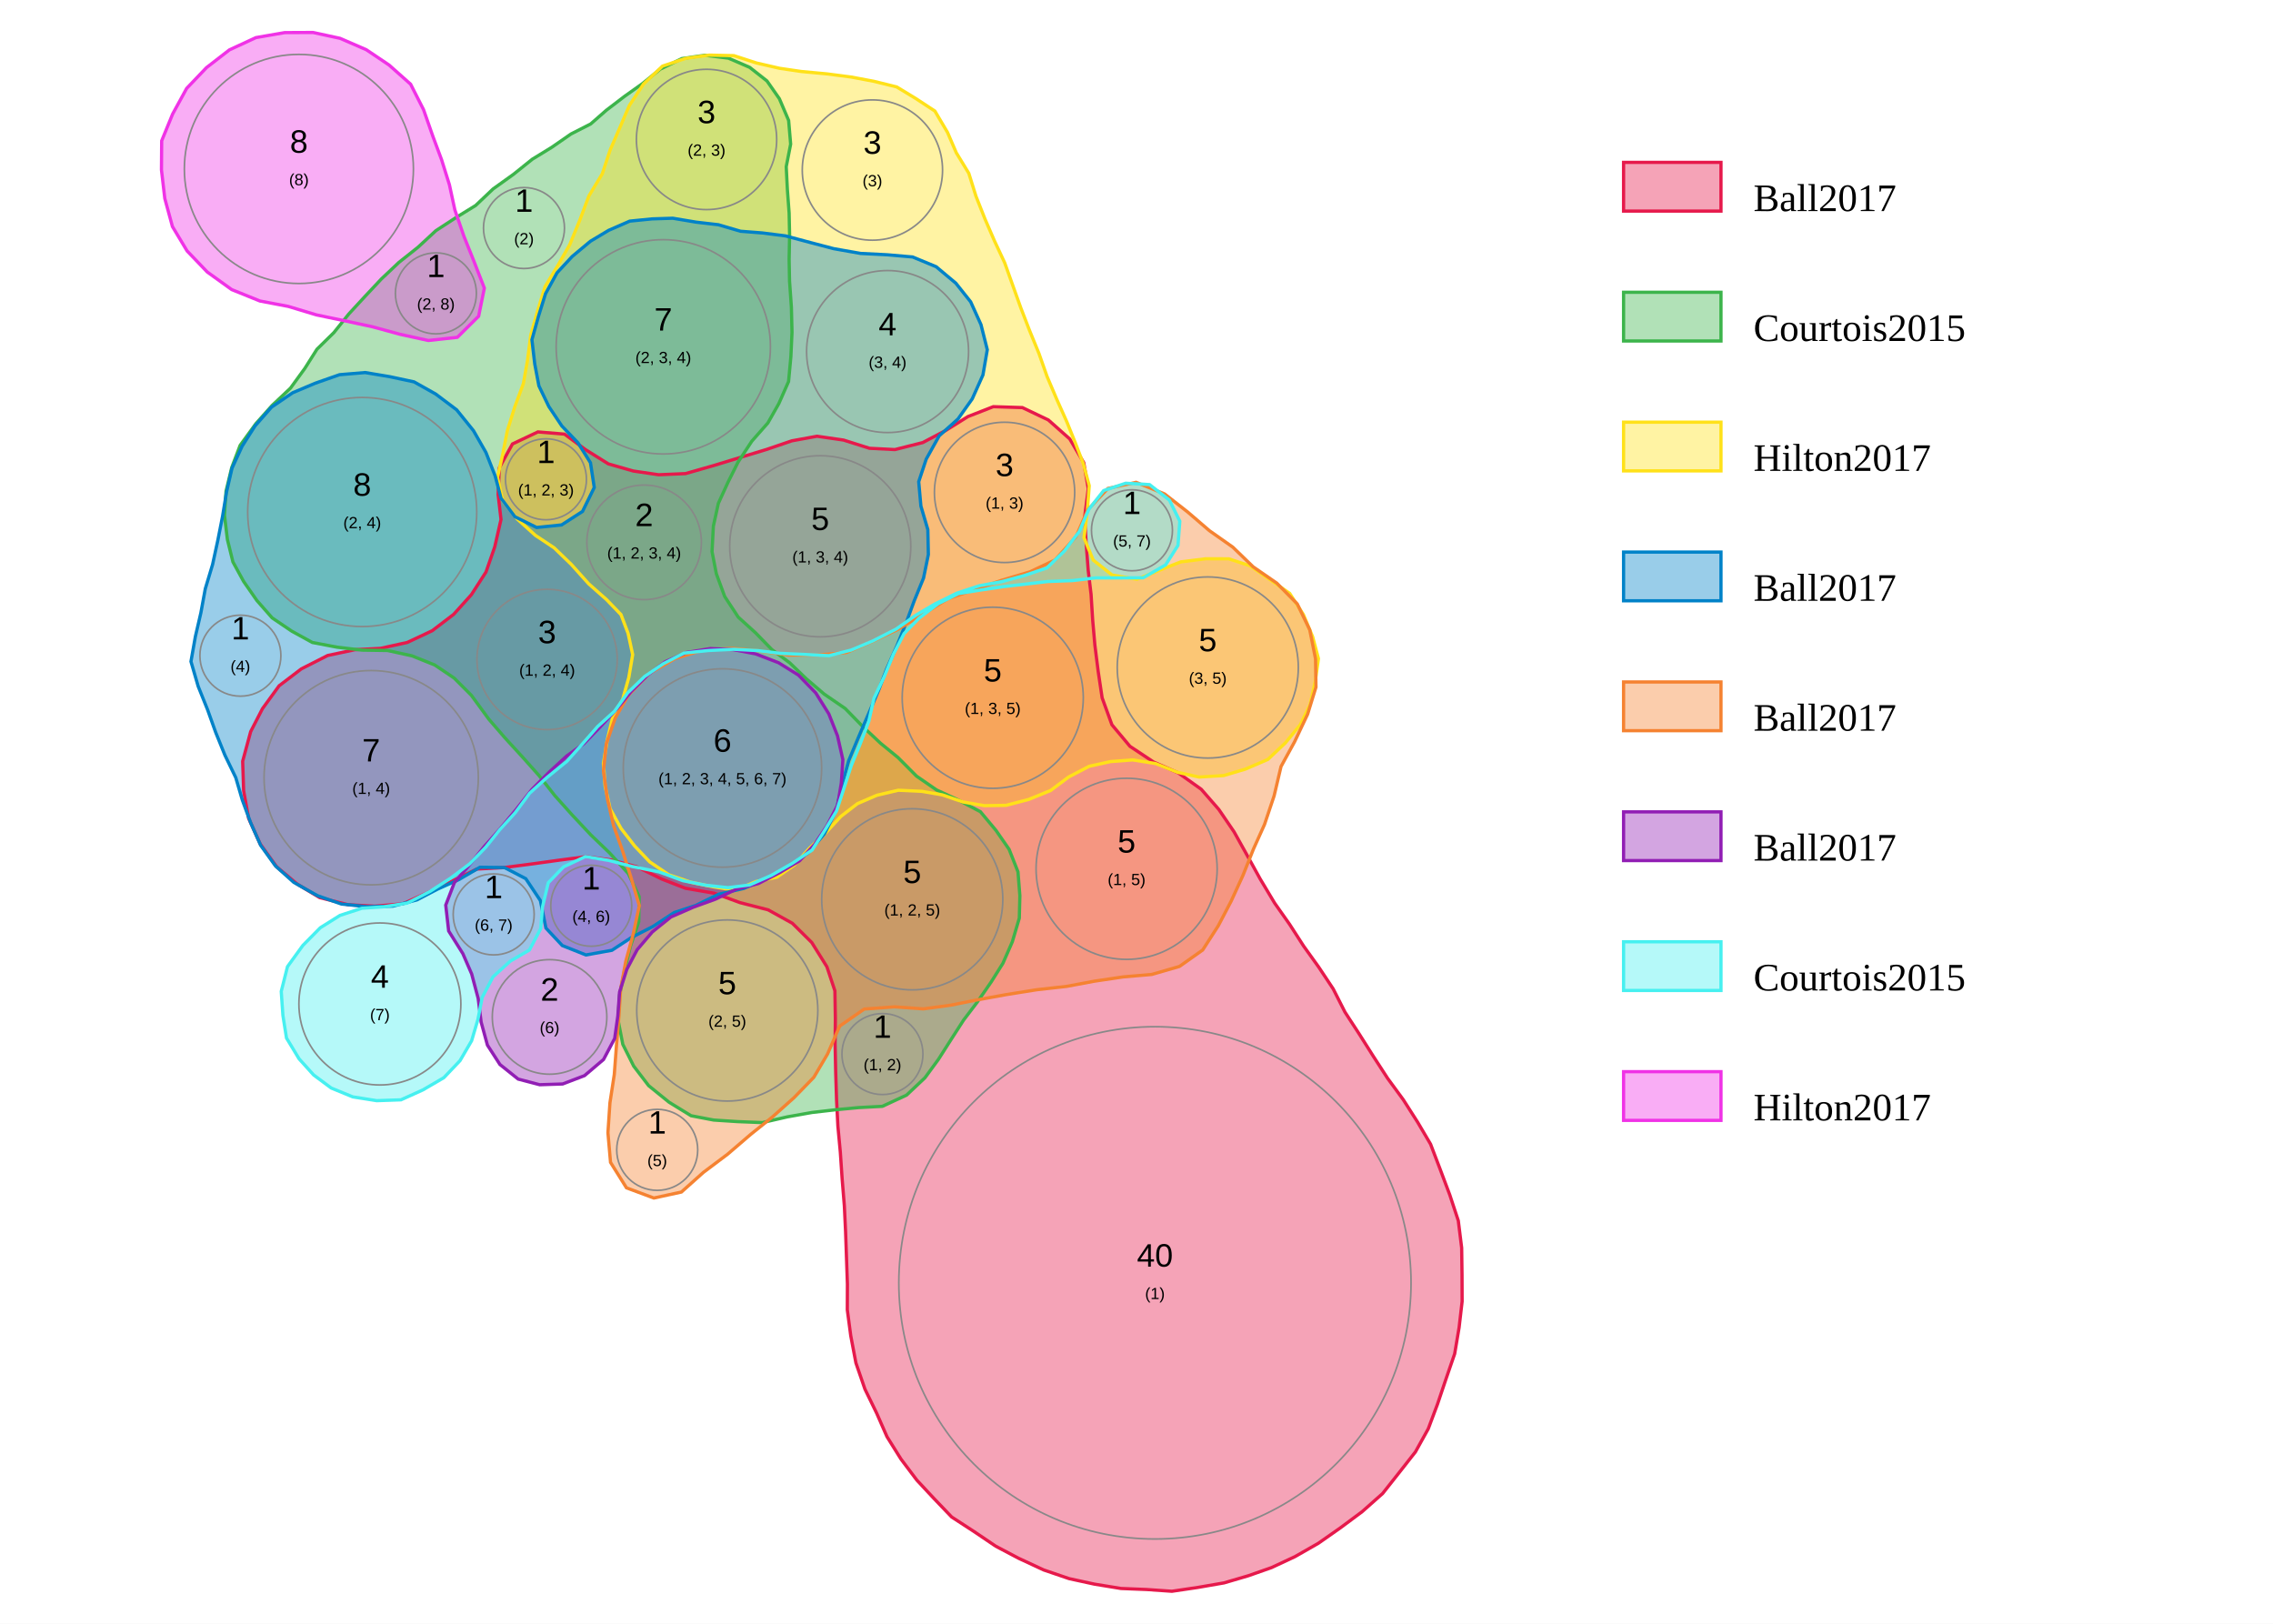
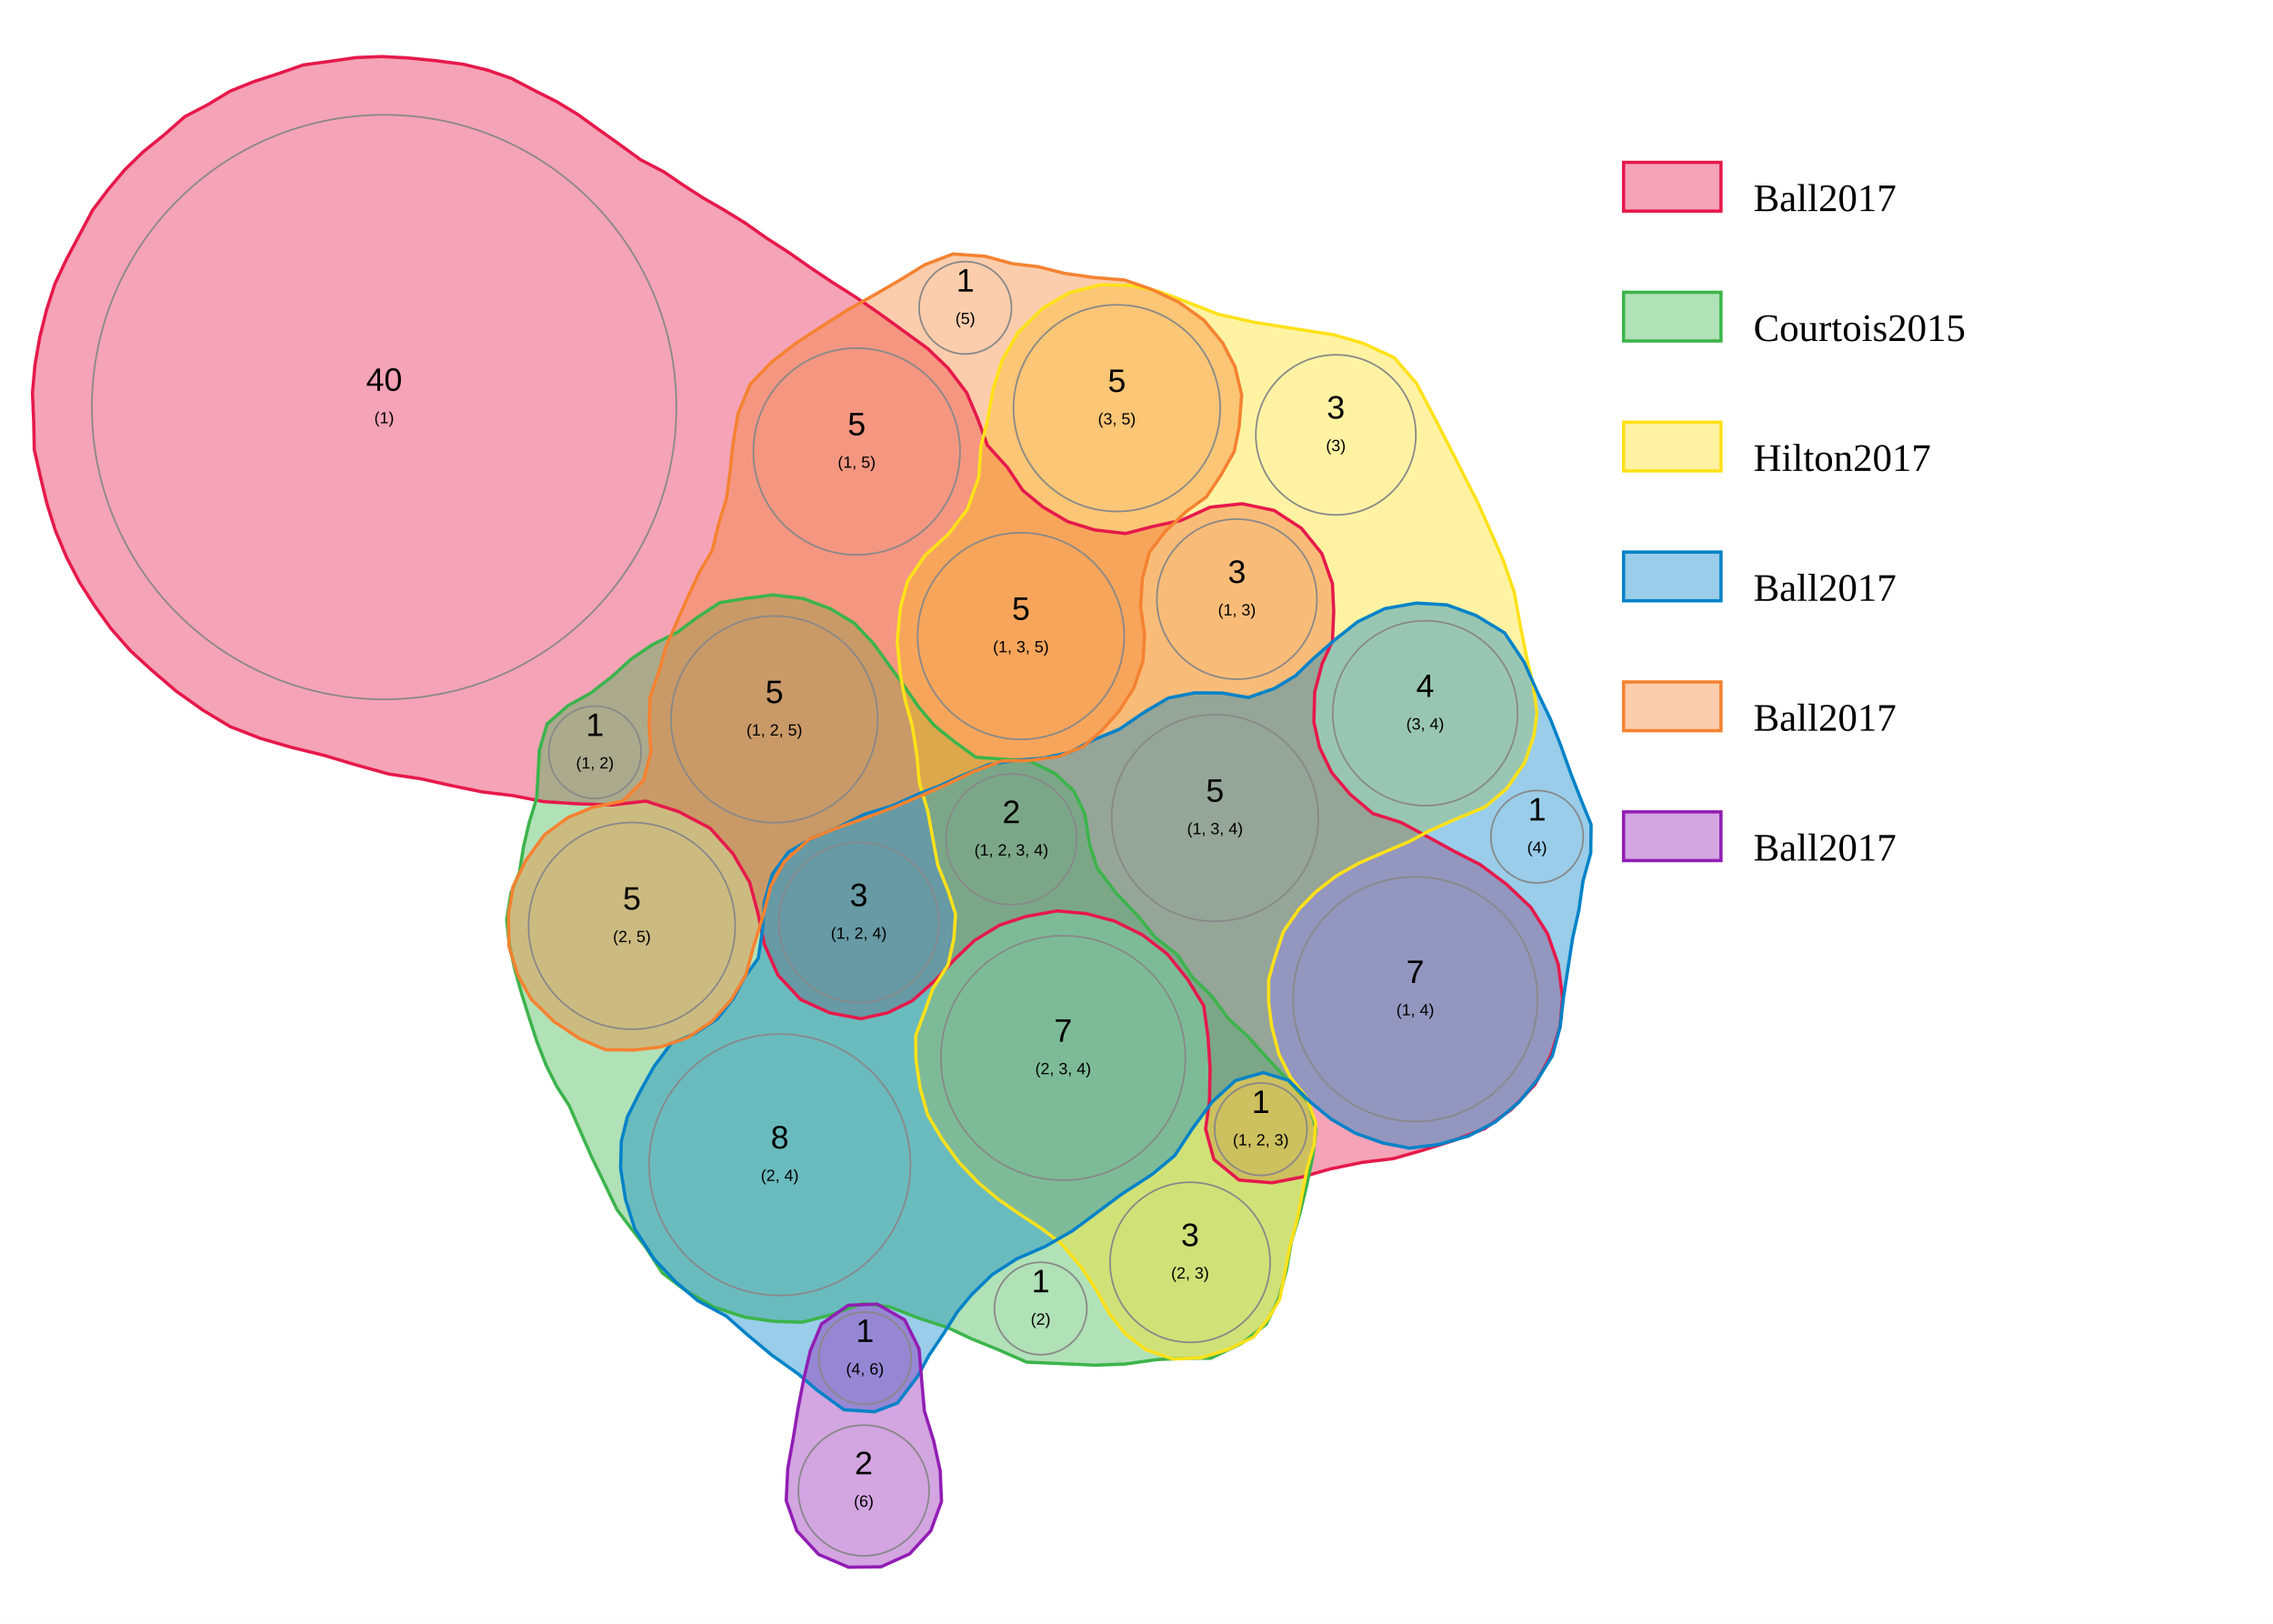
<svg xmlns="http://www.w3.org/2000/svg" xmlns:xlink="http://www.w3.org/1999/xlink" width="700" height="500">
  <defs>
    <style type="text/css">
  .borderLine {
	   stroke: none;
	   fill-opacity: 0.4;
  }
  .outLine {
	   stroke-width: 1;
	   fill: none;
  }
  .circle {
	   stroke: #888888;
	   stroke-width: 0.5;
	   fill: none;
    pointer-events: all;
  }
  .spcircle {
	   stroke: #FF2222;
	   stroke-width: 1;
	   fill: none;
    pointer-events: all;
  }
  .tLabel {
	   font-family: Arial;
    pointer-events: none;
	   font-size: 14px;
	   text-anchor: middle;
	   alignment-baseline: central;
  }
  .nLabel {
	   font-family: Arial;
    pointer-events: none;
	   font-size: 10px;
	   text-anchor: middle;
	   alignment-baseline: central;
  }
  .belong {
	   font-family: Arial;
    pointer-events: none;
	   font-size: 5px;
	   text-anchor: middle;
	   alignment-baseline: central;
  }
  .p0{
    stroke: none;
    fill: #e6194b;
  }
  .q0{
    fill: none;
    stroke: #e6194b;
  }
  .p1{
    stroke: none;
    fill: #3cb44b;
  }
  .q1{
    fill: none;
    stroke: #3cb44b;
  }
  .p2{
    stroke: none;
    fill: #ffe119;
  }
  .q2{
    fill: none;
    stroke: #ffe119;
  }
  .p3{
    stroke: none;
    fill: #0082c8;
  }
  .q3{
    fill: none;
    stroke: #0082c8;
  }
  .p4{
    stroke: none;
    fill: #f58231;
  }
  .q4{
    fill: none;
    stroke: #f58231;
  }
  .p5{
    stroke: none;
    fill: #911eb4;
  }
  .q5{
    fill: none;
    stroke: #911eb4;
  }
-   .p6{
-     stroke: none;
-     fill: #46f0f0;
-   }
-   .q6{
-     fill: none;
-     stroke: #46f0f0;
-   }
-   .p7{
-     stroke: none;
-     fill: #f032e6;
-   }
-   .q7{
-     fill: none;
-     stroke: #f032e6;
-   }

</style>
    <symbol id="bl0">
-       <path d="M 115.42 279.05 L 124.11 278.29 L 131.80 274.82 L 139.02 271.43 L 146.82 267.61 L 155.22 267.15 L 163.65 266.06 L 171.86 264.92 L 180.43 263.79 L 188.32 264.82 L 196.11 266.91 L 203.79 270.68 L 211.07 273.52 L 220.02 275.06 L 227.88 277.94 L 236.56 280.17 L 244.01 284.30 L 249.98 290.21 L 254.65 297.69 L 257.12 305.11 L 257.26 313.61 L 257.18 321.48 L 257.36 330.12 L 257.63 338.66 L 258.04 346.77 L 258.79 354.79 L 259.35 363.05 L 260.03 371.34 L 260.41 379.32 L 260.70 387.60 L 260.97 395.40 L 260.94 403.34 L 262.00 411.31 L 263.59 419.69 L 266.37 427.76 L 269.99 435.19 L 273.16 442.41 L 277.47 449.30 L 282.36 455.79 L 287.62 461.43 L 293.09 467.14 L 299.92 471.58 L 306.66 476.13 L 313.73 479.86 L 321.43 483.44 L 329.25 486.11 L 337.03 487.80 L 345.22 489.14 L 353.13 489.46 L 360.91 490.00 L 368.88 488.82 L 376.96 487.42 L 384.47 485.21 L 391.56 482.72 L 398.80 479.34 L 406.01 475.22 L 412.82 470.45 L 419.49 465.49 L 425.79 459.91 L 430.94 453.40 L 435.91 447.07 L 439.85 439.97 L 442.71 432.35 L 445.30 424.67 L 447.99 416.86 L 449.35 408.78 L 450.28 400.76 L 450.25 392.59 L 450.14 384.26 L 449.10 375.88 L 446.49 367.97 L 443.53 360.09 L 440.57 352.33 L 436.57 345.54 L 432.16 338.63 L 427.32 332.03 L 422.97 325.32 L 418.61 318.43 L 414.19 311.64 L 410.57 304.50 L 406.11 297.79 L 401.48 291.34 L 397.14 284.61 L 392.53 278.07 L 388.07 270.62 L 383.96 263.17 L 380.04 256.14 L 375.34 249.24 L 369.94 243.04 L 362.85 237.99 L 355.26 234.65 L 347.98 229.81 L 342.43 223.18 L 339.42 214.89 L 338.20 206.74 L 337.18 198.64 L 336.50 190.89 L 336.01 183.04 L 335.13 175.65 L 334.52 167.70 L 334.04 159.12 L 335.15 150.47 L 333.76 142.48 L 329.45 135.17 L 322.85 129.32 L 314.86 125.51 L 305.89 125.23 L 298.10 128.27 L 291.21 132.58 L 284.17 136.28 L 275.59 138.44 L 267.78 138.04 L 259.78 135.51 L 251.61 134.33 L 243.84 135.75 L 236.07 138.40 L 227.73 140.93 L 219.78 143.36 L 211.09 145.84 L 202.83 146.19 L 195.03 145.04 L 187.34 142.84 L 180.33 138.46 L 173.85 133.68 L 165.66 133.00 L 157.82 136.71 L 153.76 144.06 L 153.40 152.27 L 154.29 159.97 L 152.36 168.41 L 149.67 176.14 L 145.18 183.10 L 139.71 189.18 L 133.10 194.22 L 125.42 197.83 L 117.17 199.65 L 109.24 200.07 L 100.90 201.85 L 92.81 205.96 L 85.96 211.17 L 80.83 218.22 L 77.20 225.28 L 74.73 234.42 L 75.03 243.49 L 76.56 251.97 L 80.13 259.88 L 85.20 266.92 L 91.54 272.24 L 98.45 276.40 L 107.20 278.59 Z" />
+       <path d="M 63.97 32.24 L 56.91 35.92 L 50.49 41.58 L 44.15 46.70 L 38.39 52.32 L 33.28 58.41 L 28.55 64.68 L 24.52 72.25 L 20.47 79.83 L 16.90 87.46 L 14.31 95.52 L 12.22 103.98 L 10.75 112.49 L 10.00 121.01 L 10.38 129.89 L 10.56 138.48 L 12.49 146.97 L 14.47 155.18 L 17.08 163.44 L 20.54 171.68 L 24.54 179.38 L 29.14 186.55 L 34.18 193.57 L 40.19 200.40 L 46.83 206.47 L 54.32 212.88 L 62.56 218.72 L 70.91 223.76 L 80.11 227.33 L 89.72 230.13 L 99.76 232.59 L 109.82 235.59 L 119.80 238.36 L 129.61 239.81 L 138.87 241.88 L 148.42 243.84 L 157.88 244.98 L 167.51 246.86 L 177.83 247.51 L 188.42 247.87 L 198.90 246.69 L 208.98 249.92 L 218.69 255.04 L 225.71 262.86 L 230.86 271.69 L 233.40 281.12 L 235.41 290.84 L 239.58 300.28 L 246.58 307.79 L 255.45 311.86 L 265.12 313.70 L 273.38 311.86 L 280.92 308.18 L 287.97 301.92 L 293.93 295.49 L 300.08 289.63 L 307.91 284.84 L 315.87 282.23 L 325.56 280.49 L 334.60 281.34 L 343.20 283.61 L 351.85 287.90 L 359.45 293.75 L 365.70 301.54 L 370.71 309.70 L 372.04 319.38 L 372.67 329.11 L 372.46 338.96 L 371.28 347.69 L 373.84 357.03 L 381.59 363.38 L 391.75 364.22 L 400.88 362.46 L 409.66 359.96 L 419.43 357.94 L 429.03 356.79 L 438.12 354.21 L 447.45 351.26 L 457.29 347.51 L 465.38 341.69 L 472.62 334.08 L 477.53 325.14 L 480.43 316.21 L 481.22 307.26 L 479.88 296.97 L 476.60 287.55 L 471.48 279.45 L 463.95 272.30 L 455.83 266.22 L 447.80 262.12 L 439.69 257.67 L 431.45 253.24 L 422.82 250.53 L 415.80 244.58 L 410.10 237.90 L 406.34 230.07 L 404.62 222.32 L 404.88 213.11 L 407.17 204.37 L 410.36 197.37 L 410.73 188.21 L 410.35 179.77 L 407.06 170.44 L 400.78 162.65 L 392.38 157.18 L 382.52 155.12 L 372.68 156.18 L 363.72 160.25 L 355.19 162.08 L 346.66 164.28 L 337.15 163.19 L 328.84 160.63 L 321.17 156.11 L 314.96 150.99 L 310.22 143.90 L 304.07 137.10 L 301.09 128.92 L 297.69 120.94 L 292.03 113.43 L 285.69 107.33 L 277.68 101.50 L 270.41 96.23 L 263.33 91.38 L 256.50 87.04 L 249.72 82.52 L 243.17 77.91 L 236.04 73.30 L 229.40 68.62 L 223.05 64.70 L 216.72 61.06 L 210.42 57.01 L 204.38 52.87 L 197.31 49.21 L 190.71 44.40 L 184.39 39.90 L 178.08 35.34 L 171.53 31.35 L 164.61 27.86 L 157.46 24.13 L 150.25 21.62 L 142.71 19.78 L 134.17 18.68 L 125.69 17.84 L 117.56 17.41 L 109.63 17.73 L 101.40 18.92 L 93.47 19.98 L 85.73 22.67 L 78.20 25.11 L 70.91 28.05 Z" />
    </symbol>
    <symbol id="bl1">
-       <path d="M 151.85 58.18 L 146.47 63.28 L 140.48 66.96 L 134.25 71.02 L 128.72 76.14 L 122.84 80.81 L 117.46 85.89 L 112.39 91.29 L 107.42 96.68 L 102.81 102.43 L 97.61 107.54 L 93.88 113.44 L 89.45 119.53 L 83.80 124.85 L 78.81 130.44 L 73.95 137.14 L 71.35 144.01 L 69.61 151.24 L 69.13 158.67 L 70.03 166.13 L 71.73 173.03 L 75.03 179.05 L 79.13 184.94 L 83.82 190.27 L 89.85 194.35 L 96.19 197.84 L 103.81 199.29 L 111.45 200.19 L 119.35 200.31 L 126.81 201.94 L 133.87 204.76 L 139.85 208.79 L 145.18 214.13 L 150.54 221.46 L 155.57 227.28 L 160.89 233.09 L 165.99 238.81 L 170.87 245.00 L 176.21 250.96 L 181.98 257.12 L 187.75 262.66 L 193.50 269.02 L 196.84 276.09 L 196.72 283.86 L 194.18 291.28 L 192.35 298.83 L 190.77 306.55 L 190.34 314.08 L 191.80 321.58 L 195.15 328.28 L 199.76 334.31 L 206.05 339.41 L 212.83 343.57 L 219.79 344.90 L 227.17 345.38 L 234.78 345.68 L 242.45 343.92 L 250.09 342.56 L 257.51 341.71 L 264.44 341.06 L 271.74 340.67 L 279.20 337.21 L 284.85 331.88 L 288.98 326.24 L 292.98 319.97 L 296.76 314.10 L 300.89 308.68 L 305.25 302.37 L 308.86 296.63 L 311.76 290.00 L 313.91 282.72 L 314.08 275.80 L 313.50 268.47 L 310.77 261.54 L 306.72 255.70 L 301.93 249.95 L 294.90 246.25 L 288.42 243.25 L 282.24 238.98 L 276.54 233.25 L 271.22 228.91 L 265.68 223.71 L 260.29 218.17 L 253.82 213.73 L 248.31 209.01 L 243.21 204.11 L 237.69 200.01 L 232.71 194.89 L 227.35 190.03 L 223.18 183.68 L 220.61 176.69 L 219.28 169.88 L 219.69 162.02 L 221.23 154.99 L 224.18 148.54 L 227.29 142.31 L 231.54 135.85 L 236.47 130.25 L 239.85 124.28 L 242.85 117.48 L 243.56 109.84 L 243.91 102.32 L 243.72 94.64 L 243.15 86.57 L 243.02 79.79 L 243.17 72.46 L 243.02 65.59 L 242.48 58.30 L 242.13 51.33 L 243.49 44.38 L 242.87 37.09 L 240.02 30.40 L 236.20 24.93 L 230.89 20.75 L 224.33 17.91 L 217.06 17.01 L 210.00 18.04 L 203.33 21.28 L 197.86 25.74 L 192.40 29.62 L 186.74 33.94 L 181.92 38.16 L 175.84 41.26 L 169.92 45.36 L 163.94 49.02 L 158.08 53.72 Z" />
+       <path d="M 166.12 230.92 L 165.70 238.56 L 165.30 245.71 L 163.08 252.91 L 161.25 260.58 L 159.97 268.53 L 157.35 274.97 L 156.03 283.13 L 156.82 290.80 L 158.45 298.17 L 160.60 305.84 L 162.86 313.07 L 165.28 320.54 L 168.17 327.98 L 171.48 334.59 L 175.28 340.45 L 178.49 347.82 L 182.18 356.21 L 186.23 364.59 L 190.00 372.46 L 194.13 377.96 L 198.96 384.23 L 203.99 392.00 L 210.71 397.11 L 219.80 402.47 L 229.34 405.59 L 238.39 406.90 L 247.08 407.15 L 255.72 404.93 L 265.72 401.39 L 274.07 402.44 L 282.24 405.65 L 291.81 408.78 L 299.06 412.20 L 307.28 415.55 L 316.19 419.45 L 326.25 419.88 L 337.10 420.38 L 346.48 420.03 L 356.27 418.66 L 365.39 418.24 L 372.88 418.24 L 382.42 413.65 L 389.96 407.75 L 393.83 399.74 L 396.23 390.96 L 397.68 382.37 L 400.25 373.92 L 402.50 364.71 L 404.24 356.30 L 405.30 347.76 L 403.06 339.49 L 397.10 333.11 L 390.61 326.21 L 384.59 319.48 L 378.25 313.58 L 373.01 306.52 L 367.34 301.07 L 362.59 294.03 L 355.65 288.53 L 350.37 282.01 L 343.65 274.95 L 337.86 267.29 L 335.48 259.75 L 334.13 250.77 L 330.68 243.51 L 324.84 238.15 L 316.85 234.24 L 308.97 233.78 L 300.51 233.18 L 293.76 228.25 L 287.73 223.40 L 282.81 217.57 L 278.19 210.89 L 273.89 204.94 L 269.02 198.20 L 263.19 191.98 L 255.80 187.47 L 247.39 184.32 L 238.05 183.19 L 229.67 184.28 L 221.66 185.58 L 214.72 190.13 L 208.41 194.84 L 200.95 198.48 L 194.30 202.99 L 188.49 208.31 L 182.03 213.33 L 174.81 217.37 L 168.51 222.91 Z" />
    </symbol>
    <symbol id="bl2">
-       <path d="M 185.49 53.51 L 181.37 60.31 L 178.58 67.73 L 175.49 75.27 L 172.00 81.41 L 167.84 88.26 L 165.62 95.54 L 163.44 103.19 L 162.44 111.04 L 161.18 118.11 L 158.49 125.40 L 156.23 132.66 L 154.85 139.73 L 153.21 146.99 L 154.79 154.20 L 159.28 159.82 L 164.89 164.86 L 170.66 168.70 L 175.95 173.81 L 181.32 179.80 L 186.75 184.60 L 191.23 189.24 L 193.42 195.01 L 194.84 201.58 L 193.65 208.61 L 191.78 215.28 L 188.67 220.97 L 186.96 228.12 L 185.83 235.15 L 186.36 242.17 L 187.88 249.02 L 191.27 255.12 L 195.43 260.49 L 200.09 265.40 L 205.94 269.36 L 212.72 271.66 L 219.61 273.08 L 226.50 274.17 L 232.68 271.49 L 239.25 270.11 L 244.67 266.33 L 249.23 261.26 L 254.23 256.51 L 258.94 251.41 L 264.06 247.47 L 270.05 244.89 L 276.63 243.34 L 283.90 243.68 L 290.18 244.76 L 296.53 246.94 L 303.16 248.09 L 309.84 247.99 L 316.79 246.18 L 323.54 243.42 L 329.11 239.26 L 335.44 235.96 L 342.03 234.51 L 348.81 234.00 L 355.85 235.11 L 362.56 237.80 L 369.26 239.28 L 376.84 238.82 L 383.57 236.82 L 390.44 233.86 L 395.86 228.75 L 400.45 223.16 L 403.46 216.95 L 405.05 209.89 L 406.03 202.81 L 404.26 196.12 L 401.40 189.24 L 397.19 182.74 L 390.74 178.23 L 384.90 174.20 L 378.41 172.08 L 371.35 172.06 L 363.64 173.02 L 357.25 175.53 L 350.11 178.38 L 342.48 177.06 L 336.67 172.47 L 333.83 165.58 L 334.85 157.58 L 335.45 149.56 L 333.62 142.78 L 331.14 136.32 L 328.54 129.89 L 325.46 123.00 L 322.47 115.97 L 319.96 108.85 L 317.04 101.71 L 314.41 94.90 L 311.97 88.09 L 309.41 80.93 L 306.26 74.18 L 303.34 67.44 L 300.56 60.42 L 298.36 53.37 L 294.50 47.04 L 291.80 40.78 L 287.91 34.20 L 282.02 30.33 L 276.15 26.77 L 269.14 25.04 L 262.18 23.73 L 254.67 22.75 L 246.82 22.02 L 240.07 21.03 L 232.95 19.39 L 226.00 17.13 L 218.38 16.97 L 211.12 17.98 L 204.02 20.36 L 198.18 25.88 L 193.82 32.47 L 190.84 39.42 L 187.91 46.17 Z" />
+       <path d="M 321.28 94.78 L 313.47 102.46 L 308.57 111.07 L 305.83 120.00 L 304.00 129.98 L 302.06 137.57 L 301.41 146.97 L 297.93 156.82 L 292.06 164.49 L 284.85 171.04 L 279.53 178.90 L 277.27 187.12 L 276.30 197.53 L 277.31 207.83 L 278.68 215.29 L 280.96 223.60 L 282.37 232.62 L 283.11 240.90 L 285.71 249.75 L 287.28 258.29 L 288.85 266.53 L 291.98 274.29 L 294.27 281.53 L 293.77 289.01 L 291.98 297.05 L 287.25 304.51 L 284.83 311.30 L 282.00 318.84 L 282.09 326.40 L 283.34 334.97 L 285.71 343.35 L 290.17 350.88 L 295.35 357.98 L 301.55 364.43 L 307.56 369.38 L 314.05 373.90 L 320.91 378.39 L 326.78 382.91 L 332.80 389.99 L 337.48 397.00 L 341.68 404.61 L 346.44 410.65 L 352.80 415.59 L 361.19 418.48 L 370.00 418.09 L 378.36 415.49 L 385.93 411.76 L 390.42 406.28 L 394.14 399.99 L 395.92 390.68 L 397.31 383.62 L 399.61 375.02 L 401.22 366.59 L 402.59 359.63 L 404.70 352.39 L 405.20 345.79 L 402.46 338.05 L 397.56 331.96 L 393.86 324.63 L 391.60 315.91 L 390.70 308.56 L 390.70 301.60 L 392.54 295.05 L 395.24 286.88 L 400.09 279.88 L 405.20 274.63 L 411.51 269.72 L 418.30 265.88 L 426.15 262.46 L 434.15 259.08 L 439.89 255.97 L 447.45 252.59 L 457.38 248.48 L 464.06 242.78 L 469.56 234.80 L 472.38 226.60 L 473.35 219.63 L 472.28 211.47 L 470.12 202.21 L 468.15 192.41 L 466.34 182.42 L 463.01 172.72 L 458.98 163.49 L 455.09 154.79 L 450.86 146.42 L 446.70 138.18 L 441.63 128.35 L 436.23 118.05 L 429.35 110.12 L 419.83 105.73 L 410.70 103.07 L 398.53 101.19 L 386.15 99.22 L 374.96 96.71 L 365.70 93.05 L 356.70 89.67 L 348.25 87.90 L 338.97 87.66 L 329.37 90.10 Z" />
    </symbol>
    <symbol id="bl3">
-       <path d="M 83.63 125.36 L 78.53 131.17 L 74.55 137.43 L 71.44 144.20 L 69.78 151.43 L 68.54 158.98 L 67.07 166.44 L 65.47 173.82 L 63.22 181.31 L 61.86 188.71 L 60.17 196.00 L 58.81 203.70 L 61.03 211.34 L 63.90 218.48 L 66.42 225.51 L 69.26 232.53 L 72.61 239.46 L 74.62 246.34 L 77.21 253.40 L 80.28 260.31 L 84.85 266.67 L 90.49 271.72 L 97.78 275.81 L 105.14 278.38 L 113.00 279.19 L 121.00 279.03 L 128.41 277.10 L 134.73 273.80 L 141.32 270.85 L 147.81 267.06 L 155.35 267.15 L 161.92 270.57 L 166.42 277.32 L 168.12 285.78 L 173.16 291.16 L 180.45 294.06 L 188.45 292.62 L 194.49 288.66 L 201.04 285.32 L 207.62 281.00 L 214.24 278.82 L 221.29 275.37 L 229.07 273.57 L 235.97 270.66 L 242.59 266.99 L 248.93 262.60 L 253.93 256.71 L 257.47 249.66 L 259.29 241.87 L 261.36 234.25 L 264.46 226.84 L 267.45 219.88 L 270.57 212.57 L 273.00 206.12 L 276.25 198.81 L 279.04 191.83 L 281.57 184.96 L 284.42 177.99 L 285.90 170.76 L 285.74 163.10 L 283.60 155.82 L 282.93 148.33 L 285.23 141.40 L 289.24 134.20 L 295.02 129.02 L 299.41 122.83 L 302.71 115.47 L 304.05 107.68 L 302.11 99.97 L 298.93 92.94 L 294.36 87.20 L 288.30 82.13 L 281.06 79.13 L 273.21 78.45 L 265.05 78.04 L 256.74 76.57 L 249.55 74.68 L 241.92 72.64 L 234.76 71.73 L 228.07 71.21 L 221.23 69.20 L 214.41 68.41 L 207.18 67.20 L 200.80 67.40 L 193.94 68.09 L 187.46 70.92 L 181.84 74.28 L 176.21 78.98 L 171.55 84.00 L 168.00 90.44 L 165.84 97.36 L 163.81 104.62 L 164.68 112.07 L 165.96 118.82 L 169.01 125.17 L 173.03 131.18 L 177.99 136.35 L 181.84 142.49 L 183.01 150.11 L 179.40 157.48 L 172.94 161.64 L 165.27 162.43 L 158.60 159.13 L 154.30 153.44 L 152.51 146.60 L 149.65 139.33 L 145.81 132.61 L 140.63 126.19 L 134.16 121.32 L 127.51 117.59 L 120.08 116.00 L 112.46 114.72 L 104.57 115.38 L 97.12 117.99 L 90.17 120.92 Z" />
+       <path d="M 251.48 427.97 L 259.90 434.10 L 269.27 434.73 L 276.40 432.03 L 282.68 423.69 L 286.14 417.30 L 290.64 410.60 L 294.88 403.89 L 299.20 398.70 L 305.52 392.52 L 313.14 387.63 L 321.87 383.83 L 330.28 379.01 L 337.42 373.70 L 345.31 367.81 L 354.87 361.58 L 361.76 355.84 L 367.17 347.61 L 373.30 339.31 L 380.48 332.73 L 389.01 330.30 L 396.93 332.70 L 403.57 339.38 L 410.04 344.67 L 417.42 348.96 L 425.83 351.96 L 434.11 353.56 L 443.19 352.39 L 452.28 349.80 L 460.47 345.51 L 467.83 339.35 L 473.52 332.38 L 478.06 325.11 L 480.47 316.20 L 481.52 306.96 L 482.91 297.99 L 484.32 288.84 L 486.24 280.24 L 487.52 271.25 L 489.89 262.69 L 490.00 253.91 L 486.93 246.34 L 483.78 238.28 L 480.63 229.48 L 477.49 221.49 L 473.42 213.02 L 469.34 203.84 L 463.36 194.87 L 454.59 189.54 L 445.67 186.27 L 436.21 185.70 L 426.49 187.41 L 418.14 191.44 L 411.38 196.77 L 404.69 202.60 L 398.94 208.10 L 392.51 211.98 L 384.44 214.79 L 376.42 213.41 L 367.86 213.34 L 359.84 214.93 L 352.38 219.32 L 344.65 224.60 L 336.55 227.89 L 329.45 231.69 L 321.14 233.47 L 313.49 234.05 L 304.65 235.40 L 296.38 238.81 L 289.34 242.01 L 282.89 244.48 L 274.77 248.15 L 266.24 250.74 L 258.38 254.61 L 250.06 258.11 L 242.76 262.42 L 237.80 269.28 L 235.40 277.73 L 234.78 286.63 L 233.53 295.03 L 229.21 301.13 L 225.97 307.31 L 220.89 313.74 L 214.02 318.28 L 206.68 321.33 L 201.46 328.35 L 197.12 336.11 L 193.21 343.94 L 191.33 351.50 L 191.12 359.79 L 192.63 369.33 L 195.53 378.51 L 201.48 387.72 L 207.99 394.62 L 214.85 400.51 L 223.69 405.29 L 230.13 410.98 L 237.57 417.19 L 245.84 423.10 Z" />
    </symbol>
    <symbol id="bl4">
-       <path d="M 188.02 357.93 L 192.93 365.77 L 201.36 368.91 L 209.84 367.07 L 216.60 361.03 L 224.08 355.41 L 231.18 349.32 L 237.87 343.95 L 244.52 338.02 L 250.63 331.73 L 254.85 324.57 L 258.60 315.96 L 266.15 310.72 L 275.49 310.04 L 284.35 310.67 L 292.77 309.53 L 300.60 307.96 L 309.88 306.27 L 319.27 304.77 L 328.46 303.74 L 337.01 302.14 L 345.89 300.82 L 354.70 300.06 L 363.22 297.60 L 370.38 292.54 L 375.18 285.08 L 379.12 277.55 L 382.78 269.57 L 386.02 261.45 L 389.42 253.89 L 392.37 245.10 L 394.51 236.03 L 398.69 228.40 L 402.70 219.92 L 405.27 211.58 L 405.14 202.89 L 403.36 193.97 L 399.51 185.97 L 393.21 179.57 L 385.92 174.54 L 379.66 168.48 L 372.45 163.41 L 365.75 157.65 L 358.65 152.10 L 349.88 148.52 L 341.19 150.41 L 334.94 157.06 L 331.38 165.25 L 324.92 172.42 L 317.18 176.09 L 308.45 178.69 L 300.53 181.42 L 291.92 184.36 L 284.52 189.03 L 276.53 193.78 L 268.76 197.47 L 260.70 200.93 L 251.99 201.70 L 242.87 201.72 L 233.73 200.43 L 225.44 199.64 L 216.38 200.21 L 207.94 202.77 L 199.97 207.38 L 193.51 214.07 L 189.48 221.07 L 186.70 229.08 L 185.85 237.42 L 187.02 245.84 L 188.95 254.24 L 191.68 261.87 L 194.35 270.30 L 196.88 278.85 L 195.07 287.38 L 192.70 296.09 L 191.13 304.62 L 190.60 313.06 L 189.83 322.17 L 189.18 330.84 L 187.84 339.59 L 187.22 348.81 Z" />
+       <path d="M 162.00 264.83 L 158.04 272.92 L 156.59 281.57 L 156.76 291.45 L 159.49 300.35 L 163.65 307.76 L 170.75 314.68 L 178.43 319.80 L 186.41 323.24 L 195.22 323.33 L 203.28 322.43 L 211.71 319.54 L 219.16 314.59 L 225.09 307.99 L 229.70 300.25 L 232.02 291.60 L 234.98 282.10 L 237.38 272.74 L 241.58 265.30 L 249.14 258.49 L 257.23 255.15 L 266.24 251.96 L 275.11 248.64 L 283.46 245.08 L 291.57 241.54 L 299.48 237.73 L 308.48 234.35 L 317.10 234.16 L 325.95 233.00 L 333.64 229.86 L 339.27 224.99 L 344.57 219.08 L 349.14 211.93 L 352.00 203.55 L 352.47 195.28 L 351.27 186.78 L 351.81 178.09 L 354.02 169.96 L 358.83 163.66 L 365.18 157.63 L 371.54 152.99 L 376.02 146.26 L 380.09 139.06 L 381.61 131.44 L 382.40 121.67 L 380.33 112.91 L 376.53 105.59 L 370.75 98.59 L 363.05 93.08 L 354.60 89.09 L 346.36 86.23 L 336.97 85.46 L 327.93 84.20 L 319.66 82.12 L 311.73 81.18 L 303.32 78.90 L 293.49 78.20 L 284.83 81.51 L 277.02 86.31 L 269.70 90.57 L 261.38 95.23 L 253.30 100.34 L 245.26 105.58 L 237.54 111.54 L 231.04 118.32 L 227.31 127.31 L 225.71 136.73 L 224.88 144.92 L 223.76 153.45 L 221.20 161.75 L 219.37 169.50 L 215.47 176.05 L 211.84 183.85 L 208.45 191.50 L 205.05 199.26 L 202.87 206.97 L 200.15 214.75 L 199.93 223.69 L 200.44 231.64 L 198.20 240.23 L 191.82 246.63 L 182.57 248.58 L 174.89 251.75 L 167.74 257.00 Z" />
    </symbol>
    <symbol id="bl5">
-       <path d="M 159.57 332.28 L 166.21 334.02 L 173.27 333.79 L 180.01 331.22 L 185.87 326.25 L 189.30 319.77 L 190.27 312.83 L 190.80 305.50 L 193.04 298.48 L 196.23 292.44 L 200.90 286.96 L 206.62 282.37 L 213.53 279.35 L 220.36 276.87 L 226.77 273.80 L 233.56 272.06 L 240.18 268.67 L 246.26 265.04 L 250.86 260.01 L 254.62 254.36 L 257.97 247.90 L 259.10 241.07 L 259.57 233.91 L 257.91 226.56 L 255.25 219.83 L 251.22 213.37 L 245.89 207.88 L 239.76 204.07 L 232.69 201.35 L 225.76 200.03 L 218.76 199.71 L 211.37 200.93 L 204.92 203.73 L 199.53 207.80 L 194.33 212.97 L 189.75 218.54 L 184.88 223.78 L 179.85 228.96 L 174.56 232.76 L 169.34 237.56 L 163.80 243.11 L 159.00 249.20 L 154.18 255.03 L 149.10 260.71 L 144.34 266.63 L 139.93 271.78 L 137.27 278.71 L 138.17 286.68 L 142.54 293.65 L 145.26 299.92 L 147.26 307.45 L 148.17 314.73 L 150.11 321.83 L 153.96 327.79 Z" />
-     </symbol>
-     <symbol id="bl6">
-       <path d="M 92.10 326.04 L 96.59 331.02 L 102.01 335.04 L 108.63 337.76 L 116.02 338.93 L 123.48 338.67 L 130.25 335.61 L 136.69 331.85 L 141.66 326.62 L 145.25 320.47 L 147.19 313.89 L 148.49 307.15 L 151.83 300.80 L 157.14 295.97 L 163.05 292.53 L 166.53 285.94 L 167.06 279.32 L 168.85 271.82 L 173.55 266.94 L 180.28 263.78 L 187.49 264.94 L 194.76 266.84 L 202.94 268.48 L 210.30 271.19 L 217.49 272.62 L 224.20 273.34 L 230.85 272.51 L 237.50 269.57 L 243.89 265.91 L 250.10 261.76 L 254.04 255.60 L 257.63 249.70 L 259.87 242.85 L 262.17 235.73 L 265.00 228.83 L 267.55 222.15 L 269.14 215.05 L 272.24 208.52 L 275.13 201.48 L 278.41 195.12 L 282.99 190.40 L 288.87 185.93 L 295.11 182.80 L 301.98 181.69 L 309.27 180.61 L 315.70 179.88 L 322.65 179.07 L 330.29 178.78 L 337.39 177.95 L 344.63 177.95 L 352.08 177.91 L 358.96 173.96 L 362.78 167.94 L 363.34 160.50 L 360.14 154.01 L 354.02 149.22 L 346.68 148.80 L 339.89 151.06 L 335.31 156.85 L 332.38 163.67 L 327.82 169.64 L 322.40 174.89 L 315.25 177.29 L 308.45 179.12 L 301.58 180.37 L 294.60 182.68 L 287.95 185.96 L 282.12 189.39 L 275.90 193.75 L 268.76 197.38 L 262.11 200.18 L 255.31 201.90 L 247.91 201.53 L 240.34 201.19 L 233.27 200.33 L 225.89 199.94 L 218.19 200.31 L 210.67 201.10 L 204.33 204.34 L 198.53 208.30 L 193.30 213.35 L 189.23 219.01 L 184.09 223.68 L 179.58 228.83 L 174.59 234.42 L 168.44 239.41 L 163.11 244.26 L 158.64 250.29 L 153.87 255.54 L 149.55 260.92 L 144.64 266.01 L 138.72 270.45 L 132.44 274.49 L 125.39 278.10 L 118.16 279.23 L 111.46 279.67 L 104.71 281.88 L 98.64 285.68 L 93.28 291.11 L 88.54 297.65 L 86.61 305.28 L 87.12 312.66 L 88.23 319.64 Z" />
-     </symbol>
-     <symbol id="bl7">
-       <path d="M 87.69 10.04 L 78.81 11.58 L 70.66 15.35 L 63.58 20.83 L 57.48 27.22 L 53.17 35.10 L 49.79 43.36 L 49.72 52.30 L 50.75 61.12 L 53.10 69.76 L 57.62 77.28 L 63.83 83.76 L 71.35 89.17 L 80.05 92.69 L 88.77 94.35 L 97.46 96.97 L 105.86 98.72 L 114.68 100.62 L 123.23 102.95 L 131.92 104.85 L 140.85 103.87 L 147.40 97.38 L 149.16 88.72 L 145.92 80.36 L 142.86 72.73 L 140.08 64.63 L 138.40 56.88 L 136.00 49.20 L 133.27 41.86 L 130.44 33.77 L 126.46 25.93 L 119.84 20.04 L 112.81 15.31 L 104.72 11.80 L 96.40 10.00 Z" />
+       <path d="M 284.68 434.49 L 283.82 424.81 L 283.03 415.36 L 278.63 406.45 L 270.18 401.58 L 261.26 401.92 L 253.01 407.68 L 249.56 415.88 L 247.54 424.60 L 245.79 433.62 L 244.29 442.84 L 242.60 452.25 L 242.12 462.08 L 245.39 471.38 L 252.11 478.66 L 261.30 482.59 L 271.31 482.47 L 280.14 478.48 L 286.64 471.41 L 289.95 462.37 L 289.56 452.96 L 287.54 443.73 Z" />
    </symbol>
  </defs>
  <rect width="700" height="500" style="fill:#fff;stroke-width:0" />
  <use class="p0 borderLine" xlink:href="#bl0" />
  <use class="p1 borderLine" xlink:href="#bl1" />
  <use class="p2 borderLine" xlink:href="#bl2" />
  <use class="p3 borderLine" xlink:href="#bl3" />
  <use class="p4 borderLine" xlink:href="#bl4" />
  <use class="p5 borderLine" xlink:href="#bl5" />
-   <use class="p6 borderLine" xlink:href="#bl6" />
-   <use class="p7 borderLine" xlink:href="#bl7" />
  <use class="q0 outLine" xlink:href="#bl0" />
  <use class="q1 outLine" xlink:href="#bl1" />
  <use class="q2 outLine" xlink:href="#bl2" />
  <use class="q3 outLine" xlink:href="#bl3" />
  <use class="q4 outLine" xlink:href="#bl4" />
  <use class="q5 outLine" xlink:href="#bl5" />
-   <use class="q6 outLine" xlink:href="#bl6" />
-   <use class="q7 outLine" xlink:href="#bl7" />
-   <circle class="circle" cx="355.677" cy="395.031" r="78.874" />
-   <text class="tLabel" x="355.68" y="375.03" />
-   <text class="nLabel" x="355.68" y="390.03">40</text>
-   <text class="belong" x="355.68" y="400.03">(1)</text>
-   <circle class="circle" cx="271.759" cy="324.574" r="12.471" />
-   <text class="tLabel" x="271.76" y="304.57" />
-   <text class="nLabel" x="271.76" y="319.57">1</text>
-   <text class="belong" x="271.76" y="329.57">(1, 2)</text>
-   <circle class="circle" cx="168.138" cy="147.591" r="12.471" />
-   <text class="tLabel" x="168.14" y="127.59" />
-   <text class="nLabel" x="168.14" y="142.59">1</text>
-   <text class="belong" x="168.14" y="152.59">(1, 2, 3)</text>
-   <circle class="circle" cx="198.365" cy="167.003" r="17.637" />
-   <text class="tLabel" x="198.37" y="147.00" />
-   <text class="nLabel" x="198.37" y="162.00">2</text>
-   <text class="belong" x="198.37" y="172.00">(1, 2, 3, 4)</text>
-   <circle class="circle" cx="222.491" cy="236.488" r="30.548" />
-   <text class="tLabel" x="222.49" y="216.49" />
-   <text class="nLabel" x="222.49" y="231.49">6</text>
-   <text class="belong" x="222.49" y="241.49">(1, 2, 3, 4, 5, 6, 7)</text>
-   <circle class="circle" cx="161.366" cy="70.219" r="12.471" />
-   <text class="tLabel" x="161.37" y="50.22" />
-   <text class="nLabel" x="161.37" y="65.22">1</text>
-   <text class="belong" x="161.37" y="75.22">(2)</text>
-   <circle class="circle" cx="217.59" cy="42.942" r="21.6" />
-   <text class="tLabel" x="217.59" y="22.94" />
-   <text class="nLabel" x="217.59" y="37.94">3</text>
-   <text class="belong" x="217.59" y="47.94">(2, 3)</text>
-   <circle class="circle" cx="204.27" cy="106.799" r="32.995" />
-   <text class="tLabel" x="204.27" y="86.80" />
-   <text class="nLabel" x="204.27" y="101.80">7</text>
-   <text class="belong" x="204.27" y="111.80">(2, 3, 4)</text>
-   <circle class="circle" cx="111.547" cy="157.664" r="35.273" />
-   <text class="tLabel" x="111.55" y="137.66" />
-   <text class="nLabel" x="111.55" y="152.66">8</text>
-   <text class="belong" x="111.55" y="162.66">(2, 4)</text>
-   <circle class="circle" cx="223.977" cy="311.163" r="27.886" />
-   <text class="tLabel" x="223.98" y="291.16" />
-   <text class="nLabel" x="223.98" y="306.16">5</text>
-   <text class="belong" x="223.98" y="316.16">(2, 5)</text>
-   <circle class="circle" cx="134.242" cy="90.334" r="12.471" />
-   <text class="tLabel" x="134.24" y="70.33" />
-   <text class="nLabel" x="134.24" y="85.33">1</text>
-   <text class="belong" x="134.24" y="95.33">(2, 8)</text>
-   <circle class="circle" cx="268.67" cy="52.363" r="21.6" />
-   <text class="tLabel" x="268.67" y="32.36" />
-   <text class="nLabel" x="268.67" y="47.36">3</text>
-   <text class="belong" x="268.67" y="57.36">(3)</text>
-   <circle class="circle" cx="309.365" cy="151.621" r="21.6" />
-   <text class="tLabel" x="309.37" y="131.62" />
-   <text class="nLabel" x="309.37" y="146.62">3</text>
-   <text class="belong" x="309.37" y="156.62">(1, 3)</text>
-   <circle class="circle" cx="252.607" cy="168.214" r="27.886" />
-   <text class="tLabel" x="252.61" y="148.21" />
-   <text class="nLabel" x="252.61" y="163.21">5</text>
-   <text class="belong" x="252.61" y="173.21">(1, 3, 4)</text>
-   <circle class="circle" cx="273.342" cy="108.257" r="24.942" />
-   <text class="tLabel" x="273.34" y="88.26" />
-   <text class="nLabel" x="273.34" y="103.26">4</text>
-   <text class="belong" x="273.34" y="113.26">(3, 4)</text>
-   <circle class="circle" cx="371.952" cy="205.545" r="27.886" />
-   <text class="tLabel" x="371.95" y="185.55" />
-   <text class="nLabel" x="371.95" y="200.55">5</text>
-   <text class="belong" x="371.95" y="210.55">(3, 5)</text>
-   <circle class="circle" cx="305.728" cy="214.861" r="27.886" />
-   <text class="tLabel" x="305.73" y="194.86" />
-   <text class="nLabel" x="305.73" y="209.86">5</text>
-   <text class="belong" x="305.73" y="219.86">(1, 3, 5)</text>
-   <circle class="circle" cx="74.034" cy="201.901" r="12.471" />
-   <text class="tLabel" x="74.03" y="181.90" />
-   <text class="nLabel" x="74.03" y="196.90">1</text>
-   <text class="belong" x="74.03" y="206.90">(4)</text>
-   <circle class="circle" cx="114.315" cy="239.479" r="32.995" />
-   <text class="tLabel" x="114.31" y="219.48" />
-   <text class="nLabel" x="114.31" y="234.48">7</text>
-   <text class="belong" x="114.31" y="244.48">(1, 4)</text>
-   <circle class="circle" cx="168.486" cy="203.067" r="21.6" />
-   <text class="tLabel" x="168.49" y="183.07" />
-   <text class="nLabel" x="168.49" y="198.07">3</text>
-   <text class="belong" x="168.49" y="208.07">(1, 2, 4)</text>
-   <circle class="circle" cx="182.082" cy="278.905" r="12.471" />
-   <text class="tLabel" x="182.08" y="258.91" />
-   <text class="nLabel" x="182.08" y="273.91">1</text>
-   <text class="belong" x="182.08" y="283.91">(4, 6)</text>
-   <circle class="circle" cx="202.402" cy="354.074" r="12.471" />
-   <text class="tLabel" x="202.40" y="334.07" />
-   <text class="nLabel" x="202.40" y="349.07">1</text>
-   <text class="belong" x="202.40" y="359.07">(5)</text>
-   <circle class="circle" cx="346.955" cy="267.536" r="27.886" />
-   <text class="tLabel" x="346.95" y="247.54" />
-   <text class="nLabel" x="346.95" y="262.54">5</text>
-   <text class="belong" x="346.95" y="272.54">(1, 5)</text>
-   <circle class="circle" cx="280.942" cy="276.924" r="27.886" />
-   <text class="tLabel" x="280.94" y="256.92" />
-   <text class="nLabel" x="280.94" y="271.92">5</text>
-   <text class="belong" x="280.94" y="281.92">(1, 2, 5)</text>
-   <circle class="circle" cx="348.604" cy="163.295" r="12.471" />
-   <text class="tLabel" x="348.60" y="143.30" />
-   <text class="nLabel" x="348.60" y="158.30">1</text>
-   <text class="belong" x="348.60" y="168.30">(5, 7)</text>
-   <circle class="circle" cx="169.246" cy="313.141" r="17.637" />
-   <text class="tLabel" x="169.25" y="293.14" />
-   <text class="nLabel" x="169.25" y="308.14">2</text>
-   <text class="belong" x="169.25" y="318.14">(6)</text>
-   <circle class="circle" cx="152.034" cy="281.574" r="12.471" />
-   <text class="tLabel" x="152.03" y="261.57" />
-   <text class="nLabel" x="152.03" y="276.57">1</text>
-   <text class="belong" x="152.03" y="286.57">(6, 7)</text>
-   <circle class="circle" cx="116.991" cy="309.154" r="24.942" />
-   <text class="tLabel" x="116.99" y="289.15" />
-   <text class="nLabel" x="116.99" y="304.15">4</text>
-   <text class="belong" x="116.99" y="314.15">(7)</text>
-   <circle class="circle" cx="92.047" cy="52.026" r="35.273" />
-   <text class="tLabel" x="92.05" y="32.03" />
-   <text class="nLabel" x="92.05" y="47.03">8</text>
-   <text class="belong" x="92.05" y="57.03">(8)</text>
+   <circle class="circle" cx="118.304" cy="125.355" r="89.994" />
+   <text class="tLabel" x="118.30" y="105.35" />
+   <text class="nLabel" x="118.30" y="120.35">40</text>
+   <text class="belong" x="118.30" y="130.35">(1)</text>
+   <circle class="circle" cx="183.216" cy="231.641" r="14.229" />
+   <text class="tLabel" x="183.22" y="211.64" />
+   <text class="nLabel" x="183.22" y="226.64">1</text>
+   <text class="belong" x="183.22" y="236.64">(1, 2)</text>
+   <circle class="circle" cx="388.281" cy="347.715" r="14.229" />
+   <text class="tLabel" x="388.28" y="327.71" />
+   <text class="nLabel" x="388.28" y="342.71">1</text>
+   <text class="belong" x="388.28" y="352.71">(1, 2, 3)</text>
+   <circle class="circle" cx="311.472" cy="258.448" r="20.123" />
+   <text class="tLabel" x="311.47" y="238.45" />
+   <text class="nLabel" x="311.47" y="253.45">2</text>
+   <text class="belong" x="311.47" y="263.45">(1, 2, 3, 4)</text>
+   <circle class="circle" cx="320.478" cy="402.925" r="14.229" />
+   <text class="tLabel" x="320.48" y="382.93" />
+   <text class="nLabel" x="320.48" y="397.93">1</text>
+   <text class="belong" x="320.48" y="407.93">(2)</text>
+   <circle class="circle" cx="366.502" cy="388.709" r="24.646" />
+   <text class="tLabel" x="366.50" y="368.71" />
+   <text class="nLabel" x="366.50" y="383.71">3</text>
+   <text class="belong" x="366.50" y="393.71">(2, 3)</text>
+   <circle class="circle" cx="327.407" cy="325.782" r="37.647" />
+   <text class="tLabel" x="327.41" y="305.78" />
+   <text class="nLabel" x="327.41" y="320.78">7</text>
+   <text class="belong" x="327.41" y="330.78">(2, 3, 4)</text>
+   <circle class="circle" cx="240.144" cy="358.662" r="40.247" />
+   <text class="tLabel" x="240.14" y="338.66" />
+   <text class="nLabel" x="240.14" y="353.66">8</text>
+   <text class="belong" x="240.14" y="363.66">(2, 4)</text>
+   <circle class="circle" cx="194.595" cy="285.104" r="31.818" />
+   <text class="tLabel" x="194.60" y="265.10" />
+   <text class="nLabel" x="194.60" y="280.10">5</text>
+   <text class="belong" x="194.60" y="290.10">(2, 5)</text>
+   <circle class="circle" cx="411.39" cy="133.903" r="24.646" />
+   <text class="tLabel" x="411.39" y="113.90" />
+   <text class="nLabel" x="411.39" y="128.90">3</text>
+   <text class="belong" x="411.39" y="138.90">(3)</text>
+   <circle class="circle" cx="380.918" cy="184.5" r="24.646" />
+   <text class="tLabel" x="380.92" y="164.50" />
+   <text class="nLabel" x="380.92" y="179.50">3</text>
+   <text class="belong" x="380.92" y="189.50">(1, 3)</text>
+   <circle class="circle" cx="374.17" cy="251.874" r="31.818" />
+   <text class="tLabel" x="374.17" y="231.87" />
+   <text class="nLabel" x="374.17" y="246.87">5</text>
+   <text class="belong" x="374.17" y="256.87">(1, 3, 4)</text>
+   <circle class="circle" cx="438.896" cy="219.617" r="28.459" />
+   <text class="tLabel" x="438.90" y="199.62" />
+   <text class="nLabel" x="438.90" y="214.62">4</text>
+   <text class="belong" x="438.90" y="224.62">(3, 4)</text>
+   <circle class="circle" cx="343.95" cy="125.683" r="31.818" />
+   <text class="tLabel" x="343.95" y="105.68" />
+   <text class="nLabel" x="343.95" y="120.68">5</text>
+   <text class="belong" x="343.95" y="130.68">(3, 5)</text>
+   <circle class="circle" cx="314.406" cy="195.861" r="31.818" />
+   <text class="tLabel" x="314.41" y="175.86" />
+   <text class="nLabel" x="314.41" y="190.86">5</text>
+   <text class="belong" x="314.41" y="200.86">(1, 3, 5)</text>
+   <circle class="circle" cx="473.363" cy="257.66" r="14.229" />
+   <text class="tLabel" x="473.36" y="237.66" />
+   <text class="nLabel" x="473.36" y="252.66">1</text>
+   <text class="belong" x="473.36" y="262.66">(4)</text>
+   <circle class="circle" cx="435.841" cy="307.67" r="37.647" />
+   <text class="tLabel" x="435.84" y="287.67" />
+   <text class="nLabel" x="435.84" y="302.67">7</text>
+   <text class="belong" x="435.84" y="312.67">(1, 4)</text>
+   <circle class="circle" cx="264.484" cy="284.049" r="24.646" />
+   <text class="tLabel" x="264.48" y="264.05" />
+   <text class="nLabel" x="264.48" y="279.05">3</text>
+   <text class="belong" x="264.48" y="289.05">(1, 2, 4)</text>
+   <circle class="circle" cx="266.375" cy="418.234" r="14.229" />
+   <text class="tLabel" x="266.37" y="398.23" />
+   <text class="nLabel" x="266.37" y="413.23">1</text>
+   <text class="belong" x="266.37" y="423.23">(4, 6)</text>
+   <circle class="circle" cx="297.275" cy="94.776" r="14.229" />
+   <text class="tLabel" x="297.28" y="74.78" />
+   <text class="nLabel" x="297.28" y="89.78">1</text>
+   <text class="belong" x="297.28" y="99.78">(5)</text>
+   <circle class="circle" cx="263.833" cy="139.03" r="31.818" />
+   <text class="tLabel" x="263.83" y="119.03" />
+   <text class="nLabel" x="263.83" y="134.03">5</text>
+   <text class="belong" x="263.83" y="144.03">(1, 5)</text>
+   <circle class="circle" cx="238.48" cy="221.505" r="31.818" />
+   <text class="tLabel" x="238.48" y="201.50" />
+   <text class="nLabel" x="238.48" y="216.50">5</text>
+   <text class="belong" x="238.48" y="226.50">(1, 2, 5)</text>
+   <circle class="circle" cx="265.996" cy="458.971" r="20.123" />
+   <text class="tLabel" x="266.00" y="438.97" />
+   <text class="nLabel" x="266.00" y="453.97">2</text>
+   <text class="belong" x="266.00" y="463.97">(6)</text>
  <rect class="p0 borderLine" x="500.00" y="50.00" width="30.00" height="15.00" />
  <rect class="q0" x="500.00" y="50.00" width="30.00" height="15.00" />
  <text class="legend" x="540.00" y="65.00">Ball2017</text>
  <rect class="p1 borderLine" x="500.00" y="90.00" width="30.00" height="15.00" />
  <rect class="q1" x="500.00" y="90.00" width="30.00" height="15.00" />
  <text class="legend" x="540.00" y="105.00">Courtois2015</text>
  <rect class="p2 borderLine" x="500.00" y="130.00" width="30.00" height="15.00" />
  <rect class="q2" x="500.00" y="130.00" width="30.00" height="15.00" />
  <text class="legend" x="540.00" y="145.00">Hilton2017</text>
  <rect class="p3 borderLine" x="500.00" y="170.00" width="30.00" height="15.00" />
  <rect class="q3" x="500.00" y="170.00" width="30.00" height="15.00" />
  <text class="legend" x="540.00" y="185.00">Ball2017</text>
  <rect class="p4 borderLine" x="500.00" y="210.00" width="30.00" height="15.00" />
  <rect class="q4" x="500.00" y="210.00" width="30.00" height="15.00" />
  <text class="legend" x="540.00" y="225.00">Ball2017</text>
  <rect class="p5 borderLine" x="500.00" y="250.00" width="30.00" height="15.00" />
  <rect class="q5" x="500.00" y="250.00" width="30.00" height="15.00" />
  <text class="legend" x="540.00" y="265.00">Ball2017</text>
-   <rect class="p6 borderLine" x="500.00" y="290.00" width="30.00" height="15.00" />
-   <rect class="q6" x="500.00" y="290.00" width="30.00" height="15.00" />
-   <text class="legend" x="540.00" y="305.00">Courtois2015</text>
-   <rect class="p7 borderLine" x="500.00" y="330.00" width="30.00" height="15.00" />
-   <rect class="q7" x="500.00" y="330.00" width="30.00" height="15.00" />
-   <text class="legend" x="540.00" y="345.00">Hilton2017</text>
</svg>
